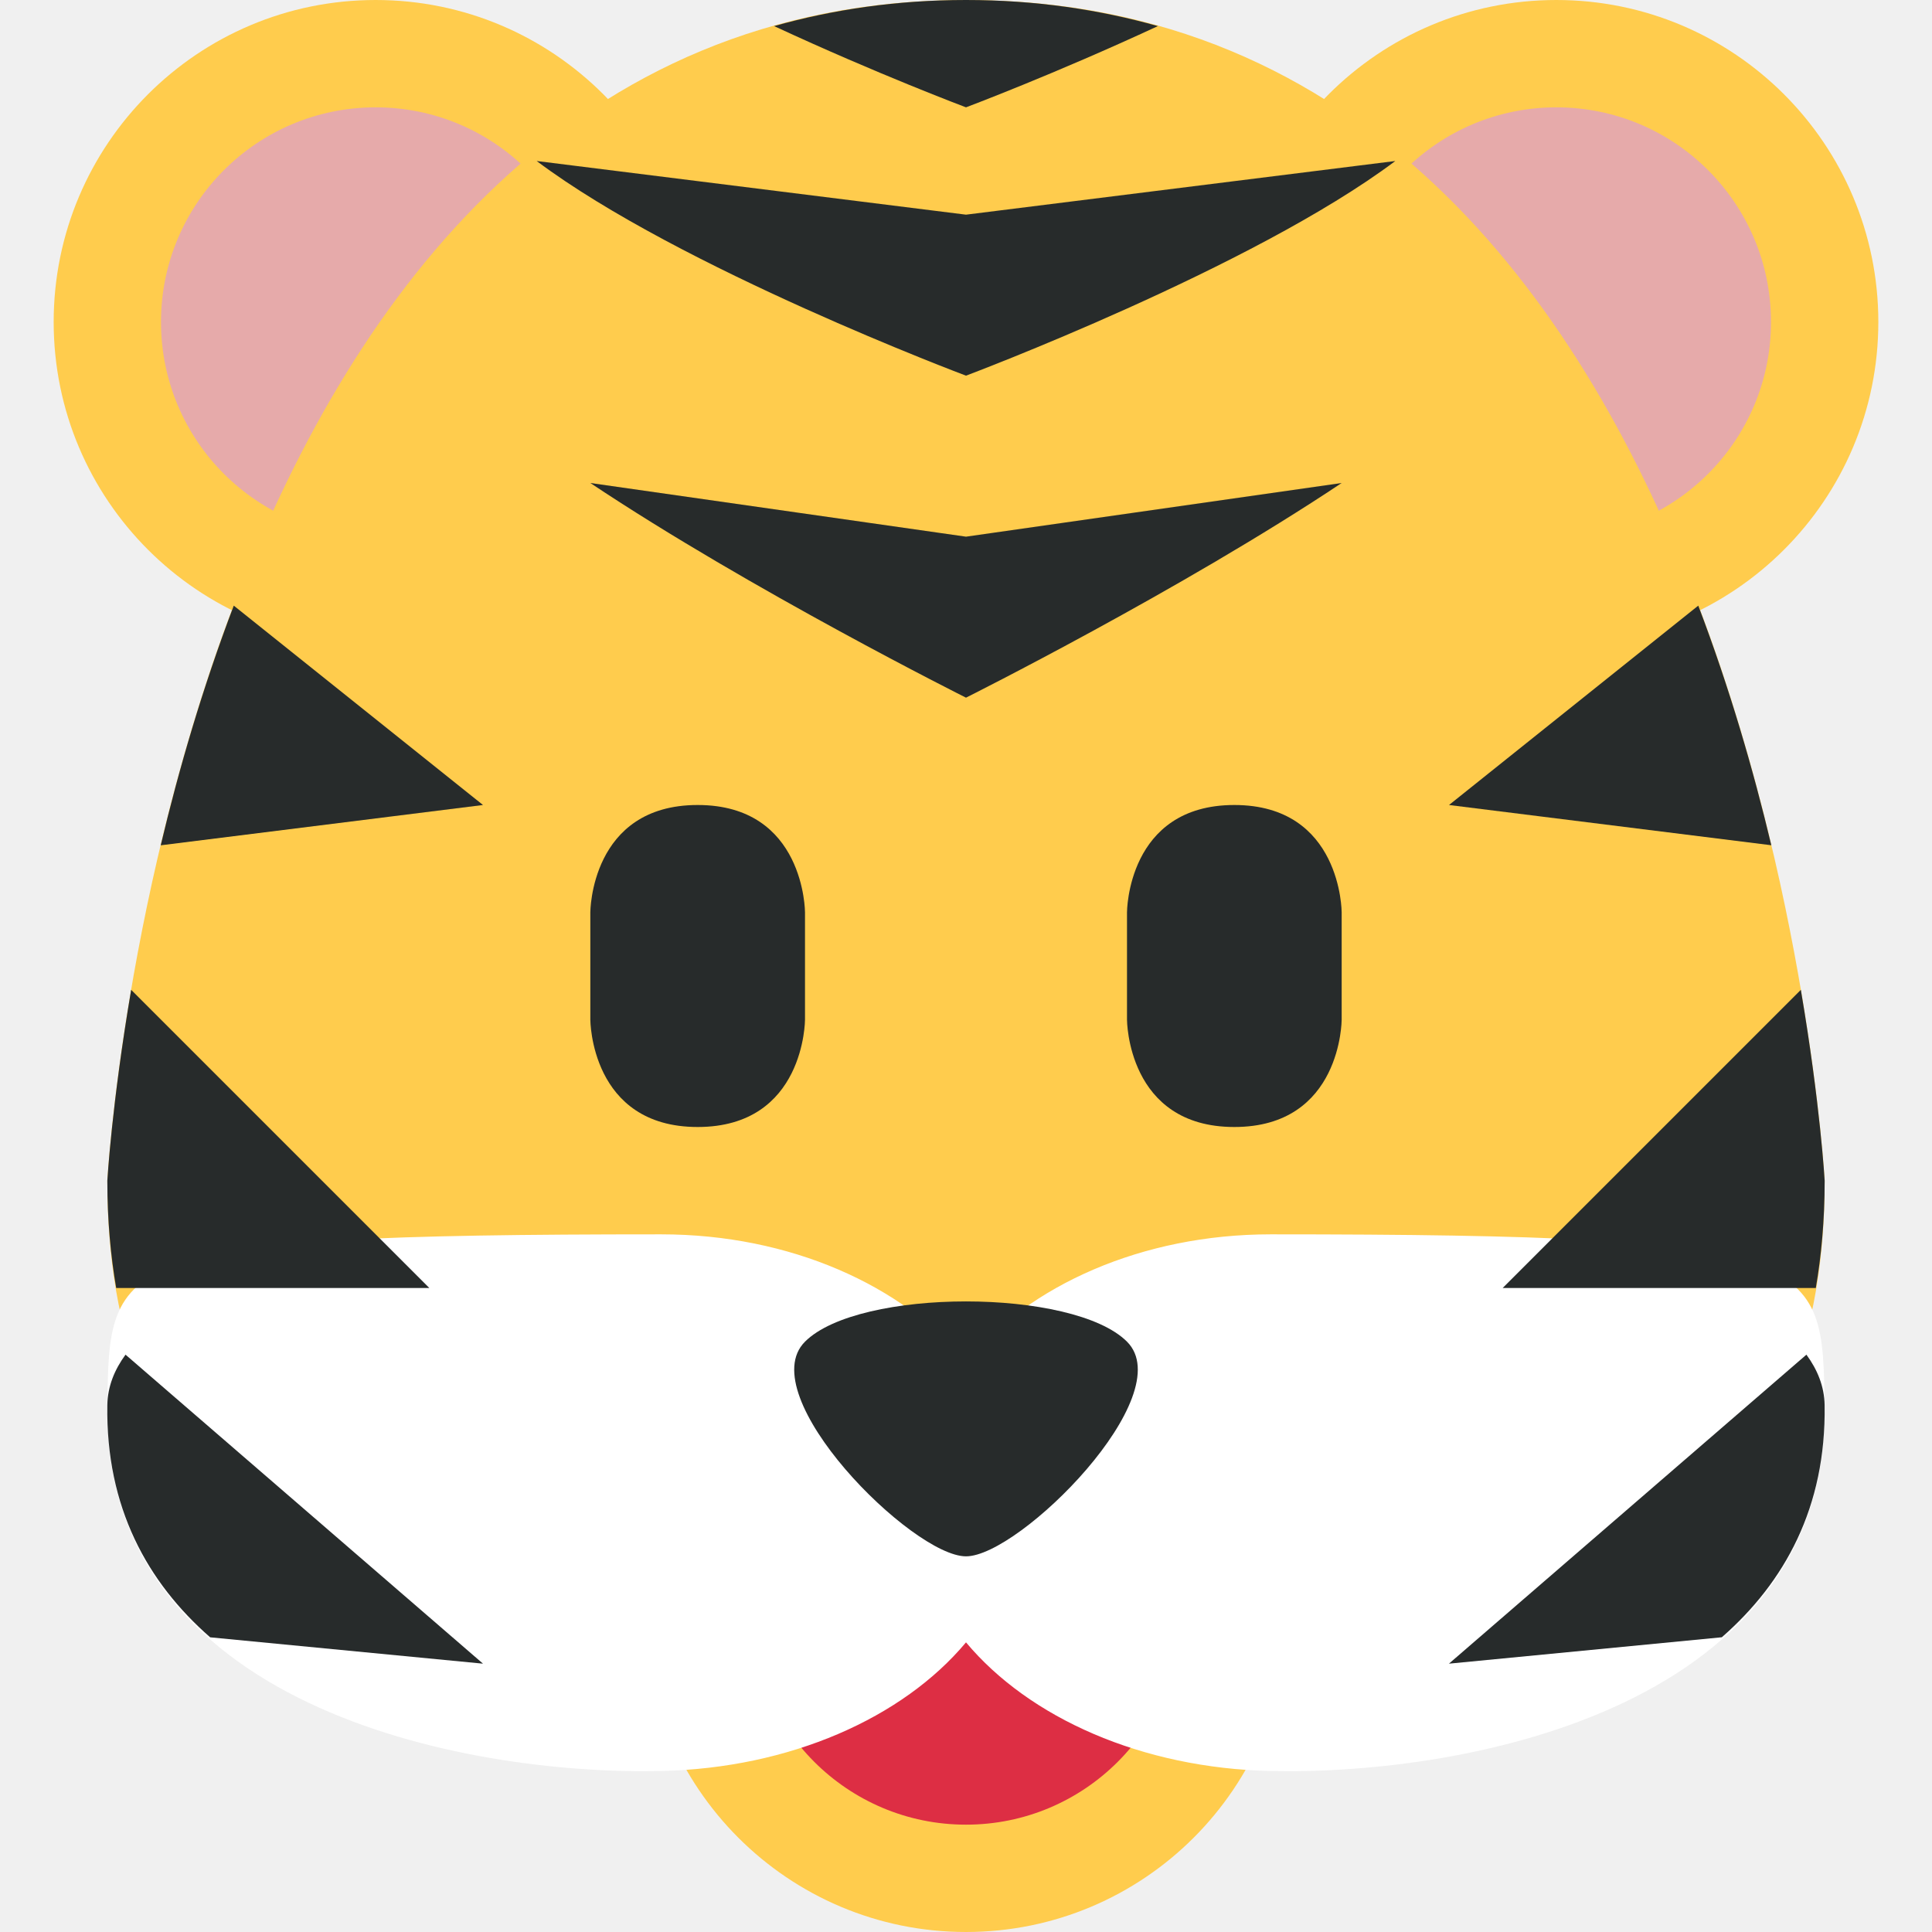
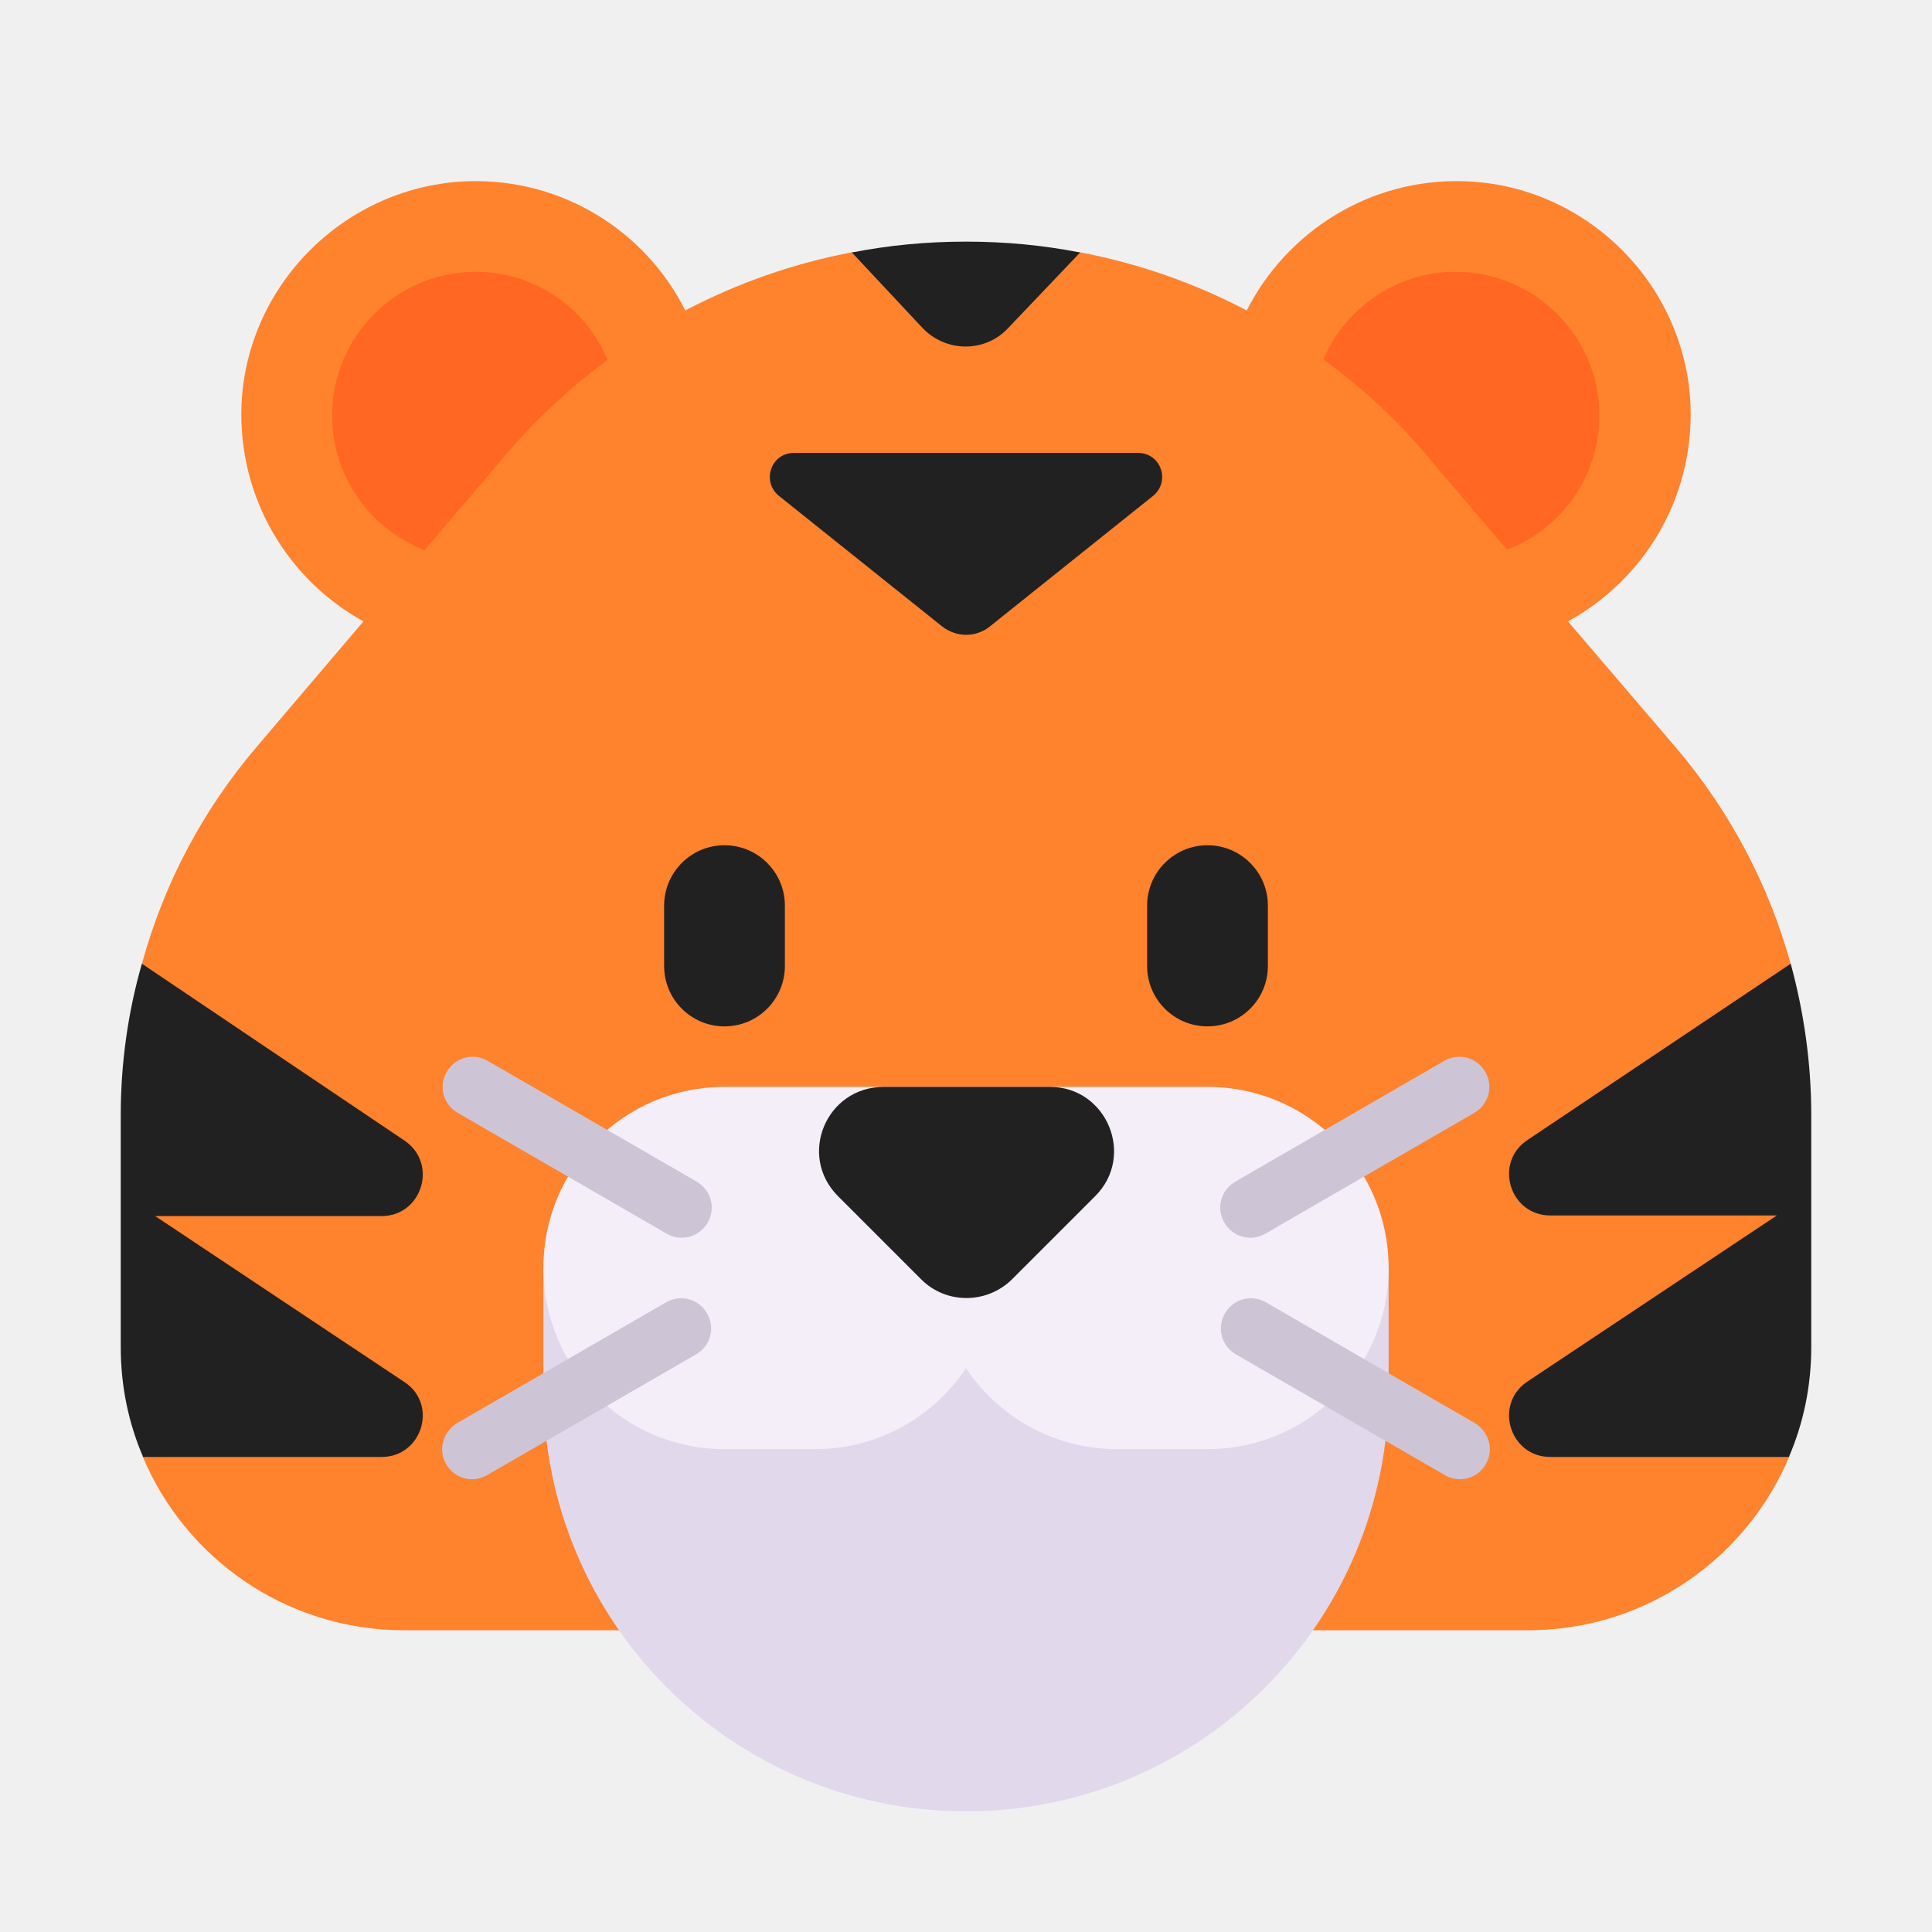
- <svg xmlns="http://www.w3.org/2000/svg" viewBox="0 0 36 36">
-   <circle fill="#FFCC4D" cx="7" cy="6" r="6" />
-   <circle fill="#FFCC4D" cx="18" cy="30" r="6" />
-   <circle fill="#DD2E44" cx="18" cy="30" r="4" />
-   <circle fill="#FFCC4D" cx="29" cy="6" r="6" />
-   <circle fill="#E6AAAA" cx="7" cy="6" r="4" />
-   <circle fill="#E6AAAA" cx="29" cy="6" r="4" />
-   <path fill="#FFCC4D" d="M34 22c0 7-4.923 7-4.923 7H6.923S2 29 2 22C2 22 3.231 0 18 0c14.77 0 16 22 16 22z" />
-   <path fill="#272B2B" d="M11 17s0-2 2-2 2 2 2 2v2s0 2-2 2-2-2-2-2v-2zm10 0s0-2 2-2 2 2 2 2v2s0 2-2 2-2-2-2-2v-2z" />
-   <path fill="#FFF" d="M23.678 23c-2.402 0-4.501.953-5.678 2.378C16.823 23.953 14.723 23 12.321 23 2 23 2.043 23.421 2 26.182c-.087 5.61 6.63 6.9 10.321 6.818 2.401-.053 4.502-.989 5.679-2.397 1.177 1.408 3.276 2.345 5.678 2.397 3.691.082 10.409-1.208 10.321-6.818-.043-2.761 0-3.182-10.321-3.182z" />
-   <path fill="#272B2B" d="M33.66 25.242c.204.279.333.588.339.939.03 1.905-.745 3.303-1.915 4.327L26.999 31l6.661-5.758zM15 25c-1 1 2 4 3 4s4-3 3-4-5-1-6 0zM10 3c2.667 2 8 4 8 4s5.333-2 8-4l-8 1-8-1zm8-1s1.652-.62 3.576-1.514C20.48.178 19.295 0 18 0s-2.481.178-3.576.486C16.348 1.38 18 2 18 2zm-7 7c3 2 7 4 7 4s4-2 7-4l-7 1-7-1zm20.645 2.285L27 15l6.006.75c-.334-1.401-.777-2.928-1.361-4.465zm1.911 7.159L28 24h5.835c.102-.595.165-1.251.165-2 0 0-.081-1.43-.444-3.556zm-31.112 0C2.082 20.57 2 22 2 22c0 .748.063 1.405.165 2H8l-5.556-5.556zm-.105 6.798c-.204.279-.333.588-.339.94-.03 1.905.745 3.303 1.916 4.327L9 31l-6.661-5.758zM9 15l-4.644-3.715c-.584 1.537-1.028 3.064-1.361 4.466L9 15z" />
+ <svg xmlns="http://www.w3.org/2000/svg" width="32" height="32" viewBox="0 0 32 32" fill="none">
+   <path d="M27.75 12.372L25.97 10.292C27.23 9.602 28.06 8.252 28 6.702C27.91 4.692 26.26 3.062 24.25 3.002C22.68 2.952 21.31 3.842 20.65 5.142C19.789 4.69 18.854 4.36 17.868 4.175L16.004 5.035L14.132 4.175C13.146 4.36 12.211 4.69 11.35 5.142C10.7 3.842 9.33 2.952 7.75 3.002C5.74 3.072 4.09 4.692 4 6.702C3.94 8.252 4.77 9.602 6.02 10.292L4.25 12.372C3.35 13.428 2.715 14.64 2.352 15.957L4.109 18.496L2.185 20.081L4.421 22.993L2.361 24.119C3.068 25.812 4.74 27.002 6.69 27.002H25.31C27.259 27.002 28.931 25.812 29.639 24.119L28.5 22.5L29.781 20.105L29 18.5L29.662 15.972C29.298 14.657 28.649 13.426 27.75 12.372Z" fill="#FF822D" />
+   <path d="M8.2 7.742L7.03 9.112C6.14 8.762 5.5 7.902 5.5 6.882C5.5 5.572 6.57 4.502 7.88 4.502C8.86 4.502 9.71 5.102 10.06 5.962C9.37 6.472 8.74 7.072 8.2 7.742Z" fill="#FF6723" />
+   <path d="M24.96 9.102L23.79 7.732C23.25 7.062 22.62 6.462 21.92 5.952C22.28 5.102 23.13 4.502 24.11 4.502C25.42 4.502 26.49 5.572 26.49 6.882C26.49 7.892 25.86 8.762 24.96 9.102Z" fill="#FF6723" />
+   <path d="M16 30.002C12.13 30.002 9 26.872 9 23.002V21.002H23V23.002C23 26.872 19.87 30.002 16 30.002Z" fill="#E1D8EC" />
+   <path d="M20 18.002H12C10.34 18.002 9 19.342 9 21.002C9 22.662 10.34 24.002 12 24.002H13.5C14.54 24.002 15.46 23.472 16 22.662C16.54 23.472 17.46 24.002 18.5 24.002H20C21.66 24.002 23 22.662 23 21.002C23 19.342 21.66 18.002 20 18.002Z" fill="#F3EEF8" />
+   <path d="M8.08 17.572L11.54 19.572C11.78 19.712 11.86 20.012 11.72 20.252C11.58 20.492 11.28 20.572 11.04 20.432L7.58 18.432C7.34 18.292 7.26 17.992 7.4 17.752C7.54 17.512 7.84 17.432 8.08 17.572Z" fill="#CDC4D6" />
+   <path d="M11.03 21.572L7.57 23.572C7.34 23.712 7.25 24.012 7.39 24.252C7.53 24.492 7.83 24.572 8.07 24.432L11.53 22.432C11.77 22.292 11.85 21.992 11.71 21.752C11.57 21.512 11.27 21.432 11.03 21.572Z" fill="#CDC4D6" />
+   <path d="M20.46 19.572L23.92 17.572C24.16 17.432 24.46 17.512 24.6 17.752C24.74 17.992 24.66 18.292 24.42 18.432L20.96 20.432C20.72 20.572 20.42 20.492 20.28 20.252C20.14 20.012 20.22 19.712 20.46 19.572Z" fill="#CDC4D6" />
+   <path d="M20.97 21.572L24.43 23.572C24.66 23.712 24.75 24.012 24.61 24.252C24.47 24.492 24.17 24.572 23.93 24.432L20.47 22.432C20.23 22.292 20.15 21.992 20.29 21.752C20.43 21.512 20.73 21.432 20.97 21.572Z" fill="#CDC4D6" />
+   <path d="M17.89 4.182C17.28 4.062 16.65 4.002 16 4.002C15.35 4.002 14.72 4.062 14.11 4.182L15.28 5.432C15.67 5.842 16.32 5.842 16.7 5.432L17.89 4.182Z" fill="#212121" />
+   <path d="M18.85 7.502H13.15C12.77 7.502 12.61 7.972 12.9 8.212L15.6 10.372C15.84 10.562 16.17 10.562 16.4 10.372L19.1 8.212C19.39 7.972 19.23 7.502 18.85 7.502Z" fill="#212121" />
+   <path d="M6.7 22.892L2.57 20.142H6.32C6.99 20.142 7.26 19.272 6.7 18.892L2.35 15.962C2.12 16.762 2 17.612 2 18.462V22.312C2 22.962 2.13 23.572 2.37 24.132H6.32C6.99 24.132 7.26 23.262 6.7 22.892Z" fill="#212121" />
+   <path d="M29.63 24.132C29.87 23.572 30 22.962 30 22.312V18.462C30 17.612 29.88 16.772 29.66 15.962L25.3 18.882C24.74 19.252 25 20.132 25.68 20.132H29.43L25.3 22.882C24.74 23.252 25 24.132 25.68 24.132H29.63Z" fill="#212121" />
+   <path d="M12 14C11.448 14 11 14.448 11 15V16C11 16.552 11.448 17 12 17C12.552 17 13 16.552 13 16V15C13 14.448 12.552 14 12 14Z" fill="#212121" />
+   <path d="M20 14C19.448 14 19 14.448 19 15V16C19 16.552 19.448 17 20 17C20.552 17 21 16.552 21 16V15C21 14.448 20.552 14 20 14Z" fill="#212121" />
+   <path d="M13.88 19.812L15.26 21.192C15.67 21.602 16.34 21.602 16.76 21.192L18.14 19.812C18.81 19.142 18.33 18.002 17.39 18.002H14.64C13.68 18.002 13.21 19.142 13.88 19.812Z" fill="#212121" />
</svg>
